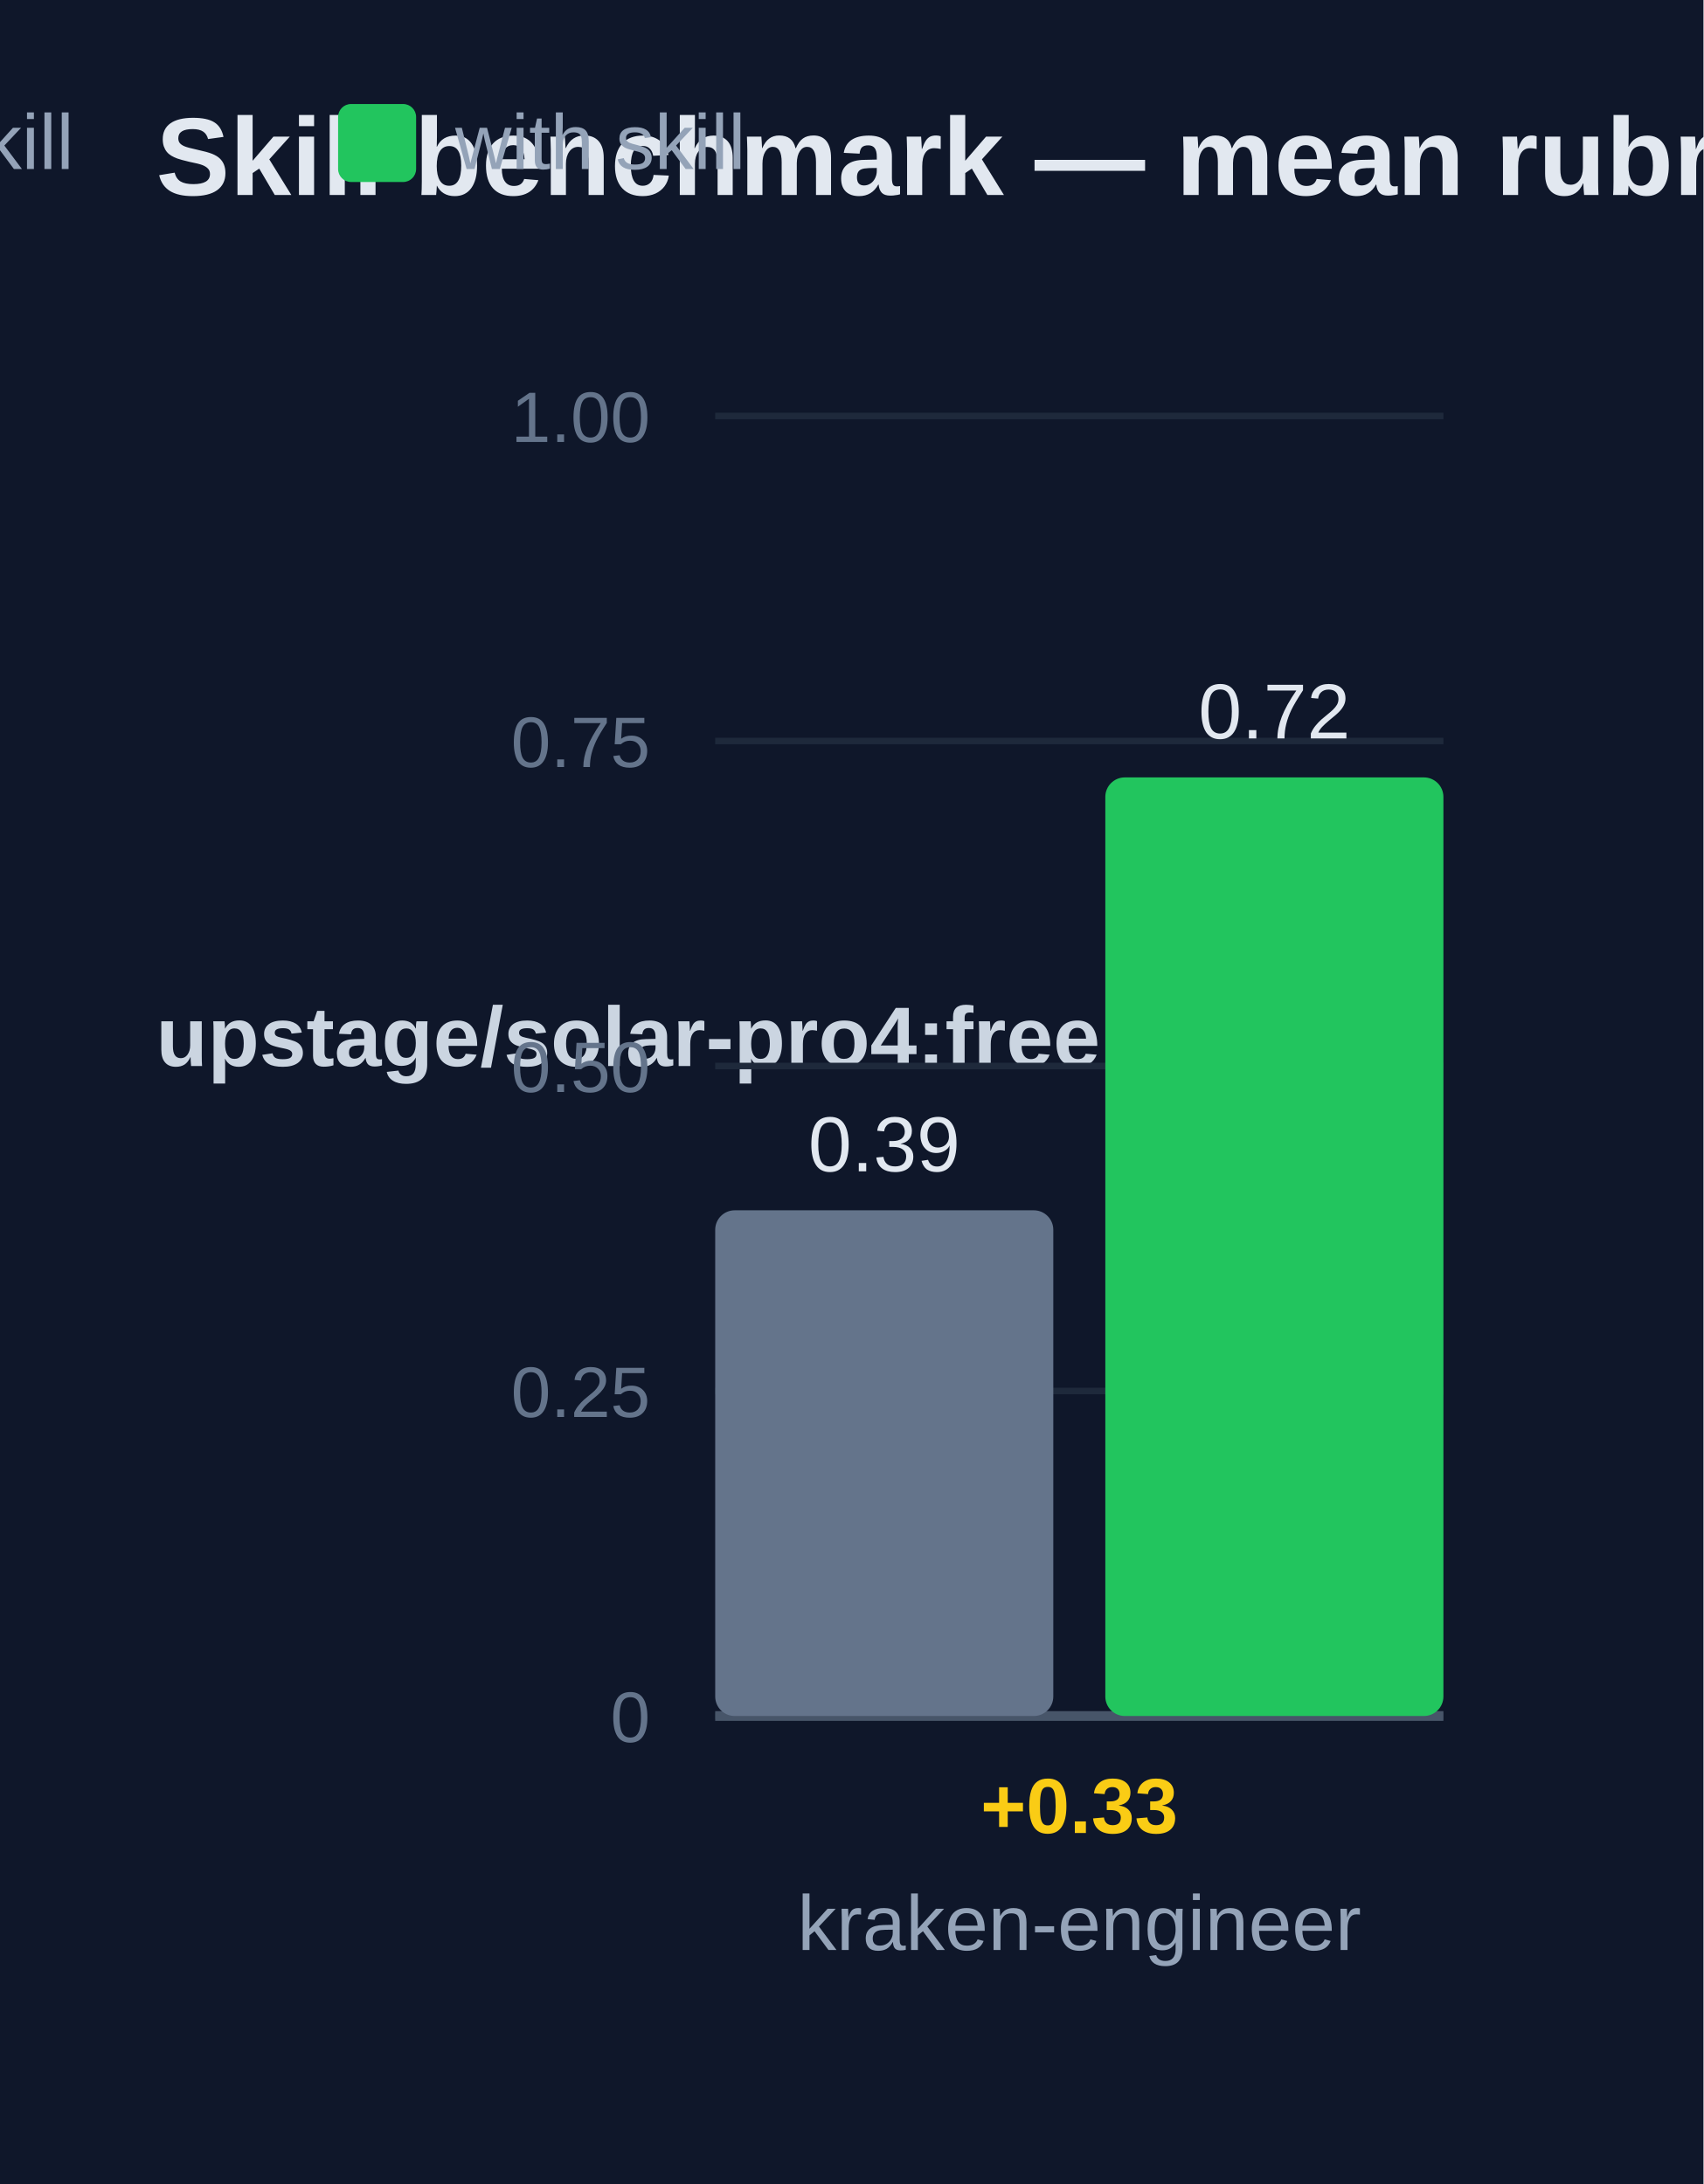
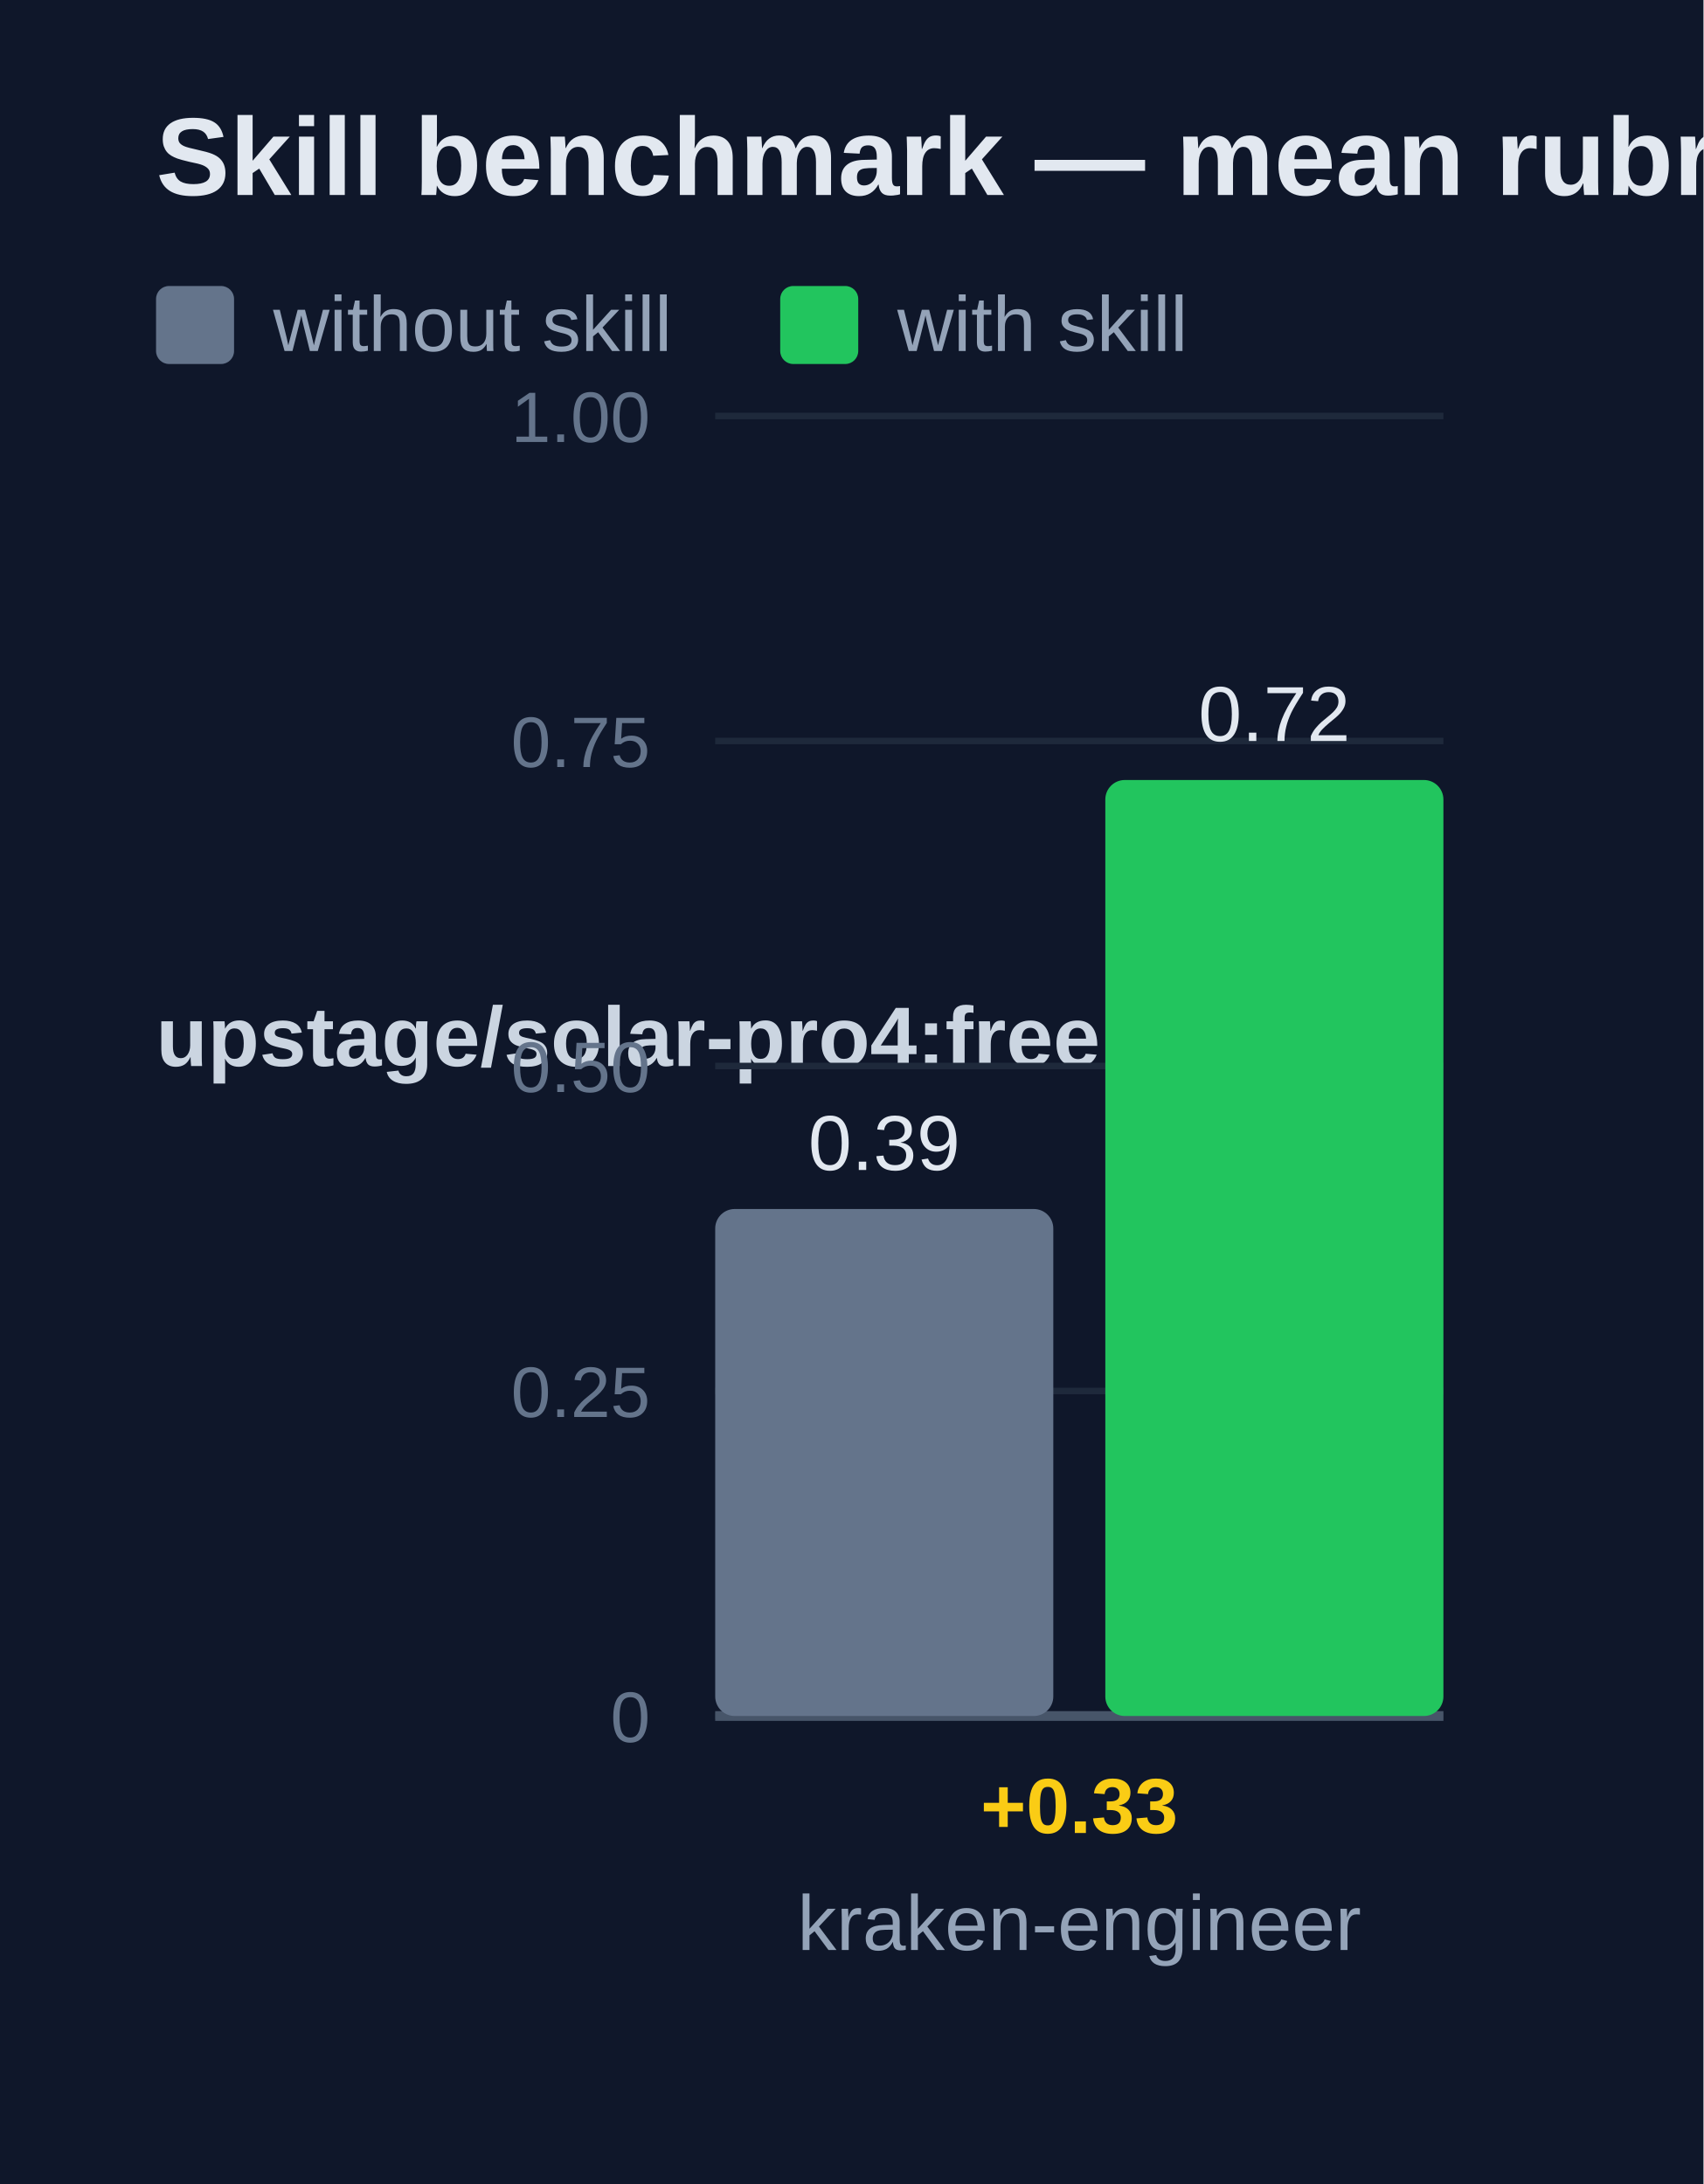
<svg xmlns="http://www.w3.org/2000/svg" width="262" height="336" font-family="Segoe UI, Arial, sans-serif">
  <rect width="100%" height="100%" fill="#0f172a" />
  <text x="24" y="30" fill="#e2e8f0" font-size="17" font-weight="bold">Skill benchmark — mean rubric score (n=3 reps)</text>
-   <rect x="-68" y="16" width="12" height="12" rx="2" fill="#64748b" />
-   <text x="-50" y="26" fill="#94a3b8" font-size="12">without skill</text>
-   <rect x="52" y="16" width="12" height="12" rx="2" fill="#22c55e" />
-   <text x="70" y="26" fill="#94a3b8" font-size="12">with skill</text>
+   <rect x="24" y="44" width="12" height="12" rx="2" fill="#64748b" />
+   <text x="42" y="54" fill="#94a3b8" font-size="12">without skill</text>
+   <rect x="120" y="44" width="12" height="12" rx="2" fill="#22c55e" />
+   <text x="138" y="54" fill="#94a3b8" font-size="12">with skill</text>
  <text x="24" y="164" fill="#cbd5e1" font-size="13" font-weight="600">upstage/solar-pro4:free</text>
  <line x1="110" y1="264.0" x2="222" y2="264.0" stroke="#1e293b" stroke-width="1" />
  <text x="100" y="268.0" fill="#64748b" font-size="11" text-anchor="end">0</text>
  <line x1="110" y1="214.0" x2="222" y2="214.0" stroke="#1e293b" stroke-width="1" />
  <text x="100" y="218.0" fill="#64748b" font-size="11" text-anchor="end">0.25</text>
  <line x1="110" y1="164.0" x2="222" y2="164.0" stroke="#1e293b" stroke-width="1" />
  <text x="100" y="168.0" fill="#64748b" font-size="11" text-anchor="end">0.50</text>
  <line x1="110" y1="114.0" x2="222" y2="114.0" stroke="#1e293b" stroke-width="1" />
  <text x="100" y="118.0" fill="#64748b" font-size="11" text-anchor="end">0.75</text>
  <line x1="110" y1="64.0" x2="222" y2="64.0" stroke="#1e293b" stroke-width="1" />
  <text x="100" y="68.0" fill="#64748b" font-size="11" text-anchor="end">1.00</text>
  <line x1="110" y1="264" x2="222" y2="264" stroke="#475569" stroke-width="1.5" />
-   <rect x="110" y="186.2" width="52" height="77.8" rx="3" fill="#64748b" />
-   <text x="136.0" y="180.2" fill="#e2e8f0" font-size="12" text-anchor="middle">0.39</text>
-   <rect x="170" y="119.6" width="52" height="144.4" rx="3" fill="#22c55e" />
-   <text x="196.0" y="113.6" fill="#e2e8f0" font-size="12" text-anchor="middle">0.72</text>
+   <rect x="110" y="186.0" width="52" height="78.0" rx="3" fill="#64748b" />
+   <text x="136" y="180.0" fill="#e2e8f0" font-size="12" text-anchor="middle">0.39</text>
+   <rect x="170" y="120.0" width="52" height="144.0" rx="3" fill="#22c55e" />
+   <text x="196" y="114.0" fill="#e2e8f0" font-size="12" text-anchor="middle">0.72</text>
  <text x="166.0" y="282" fill="#facc15" font-size="12" font-weight="600" text-anchor="middle">+0.33</text>
  <text x="166.0" y="300" fill="#94a3b8" font-size="12" text-anchor="middle">kraken-engineer</text>
</svg>
